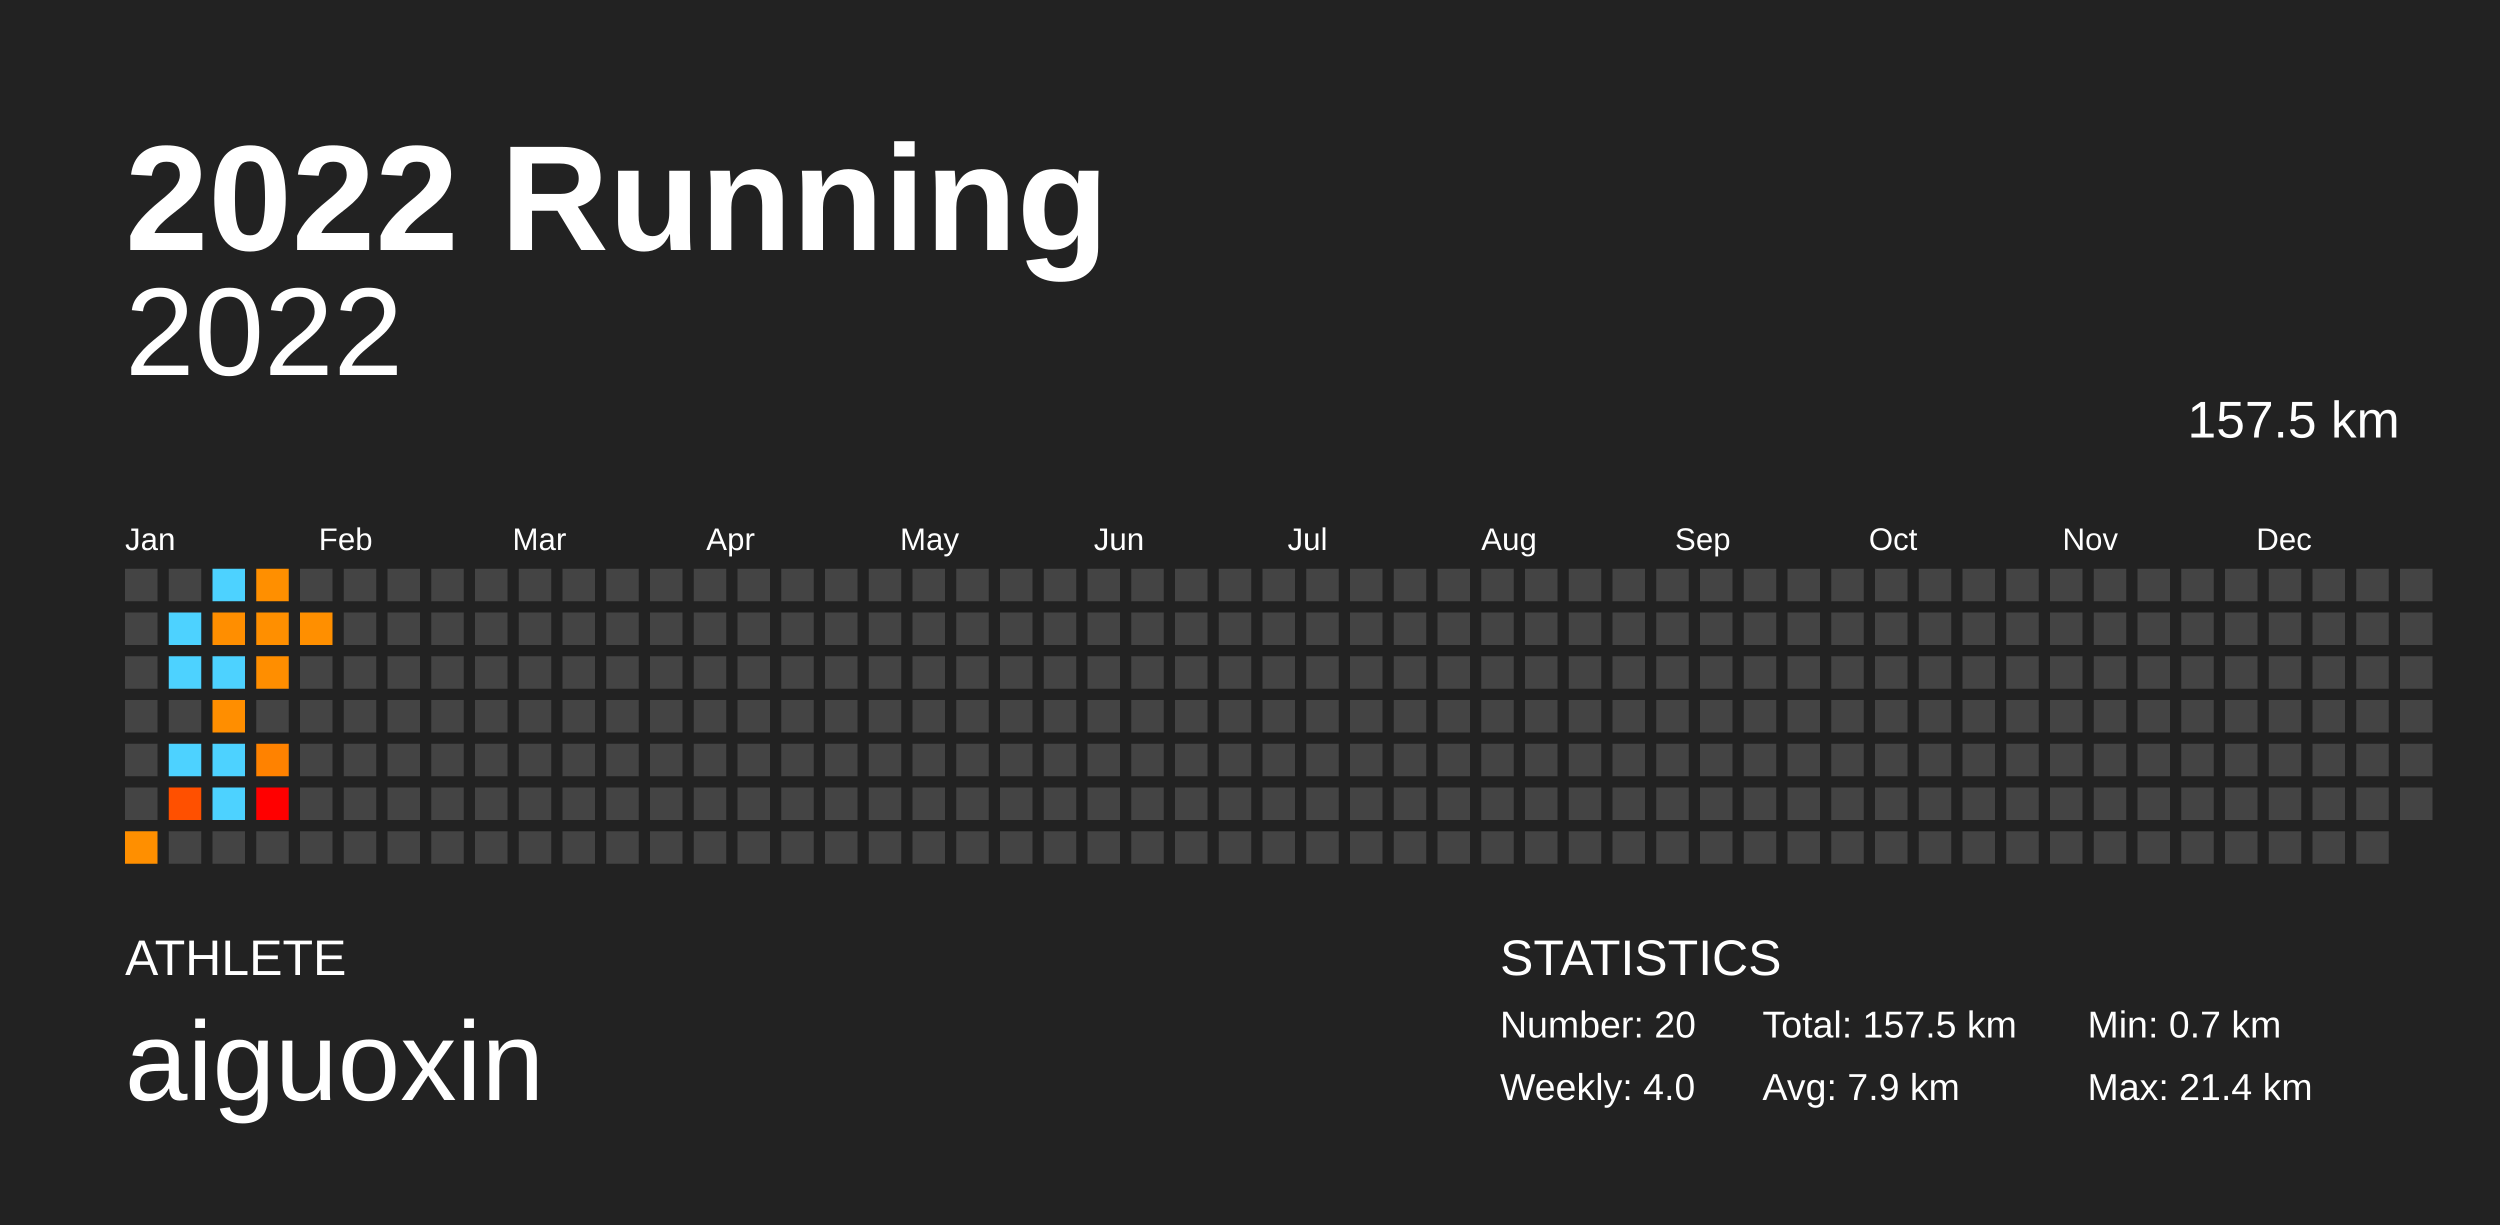
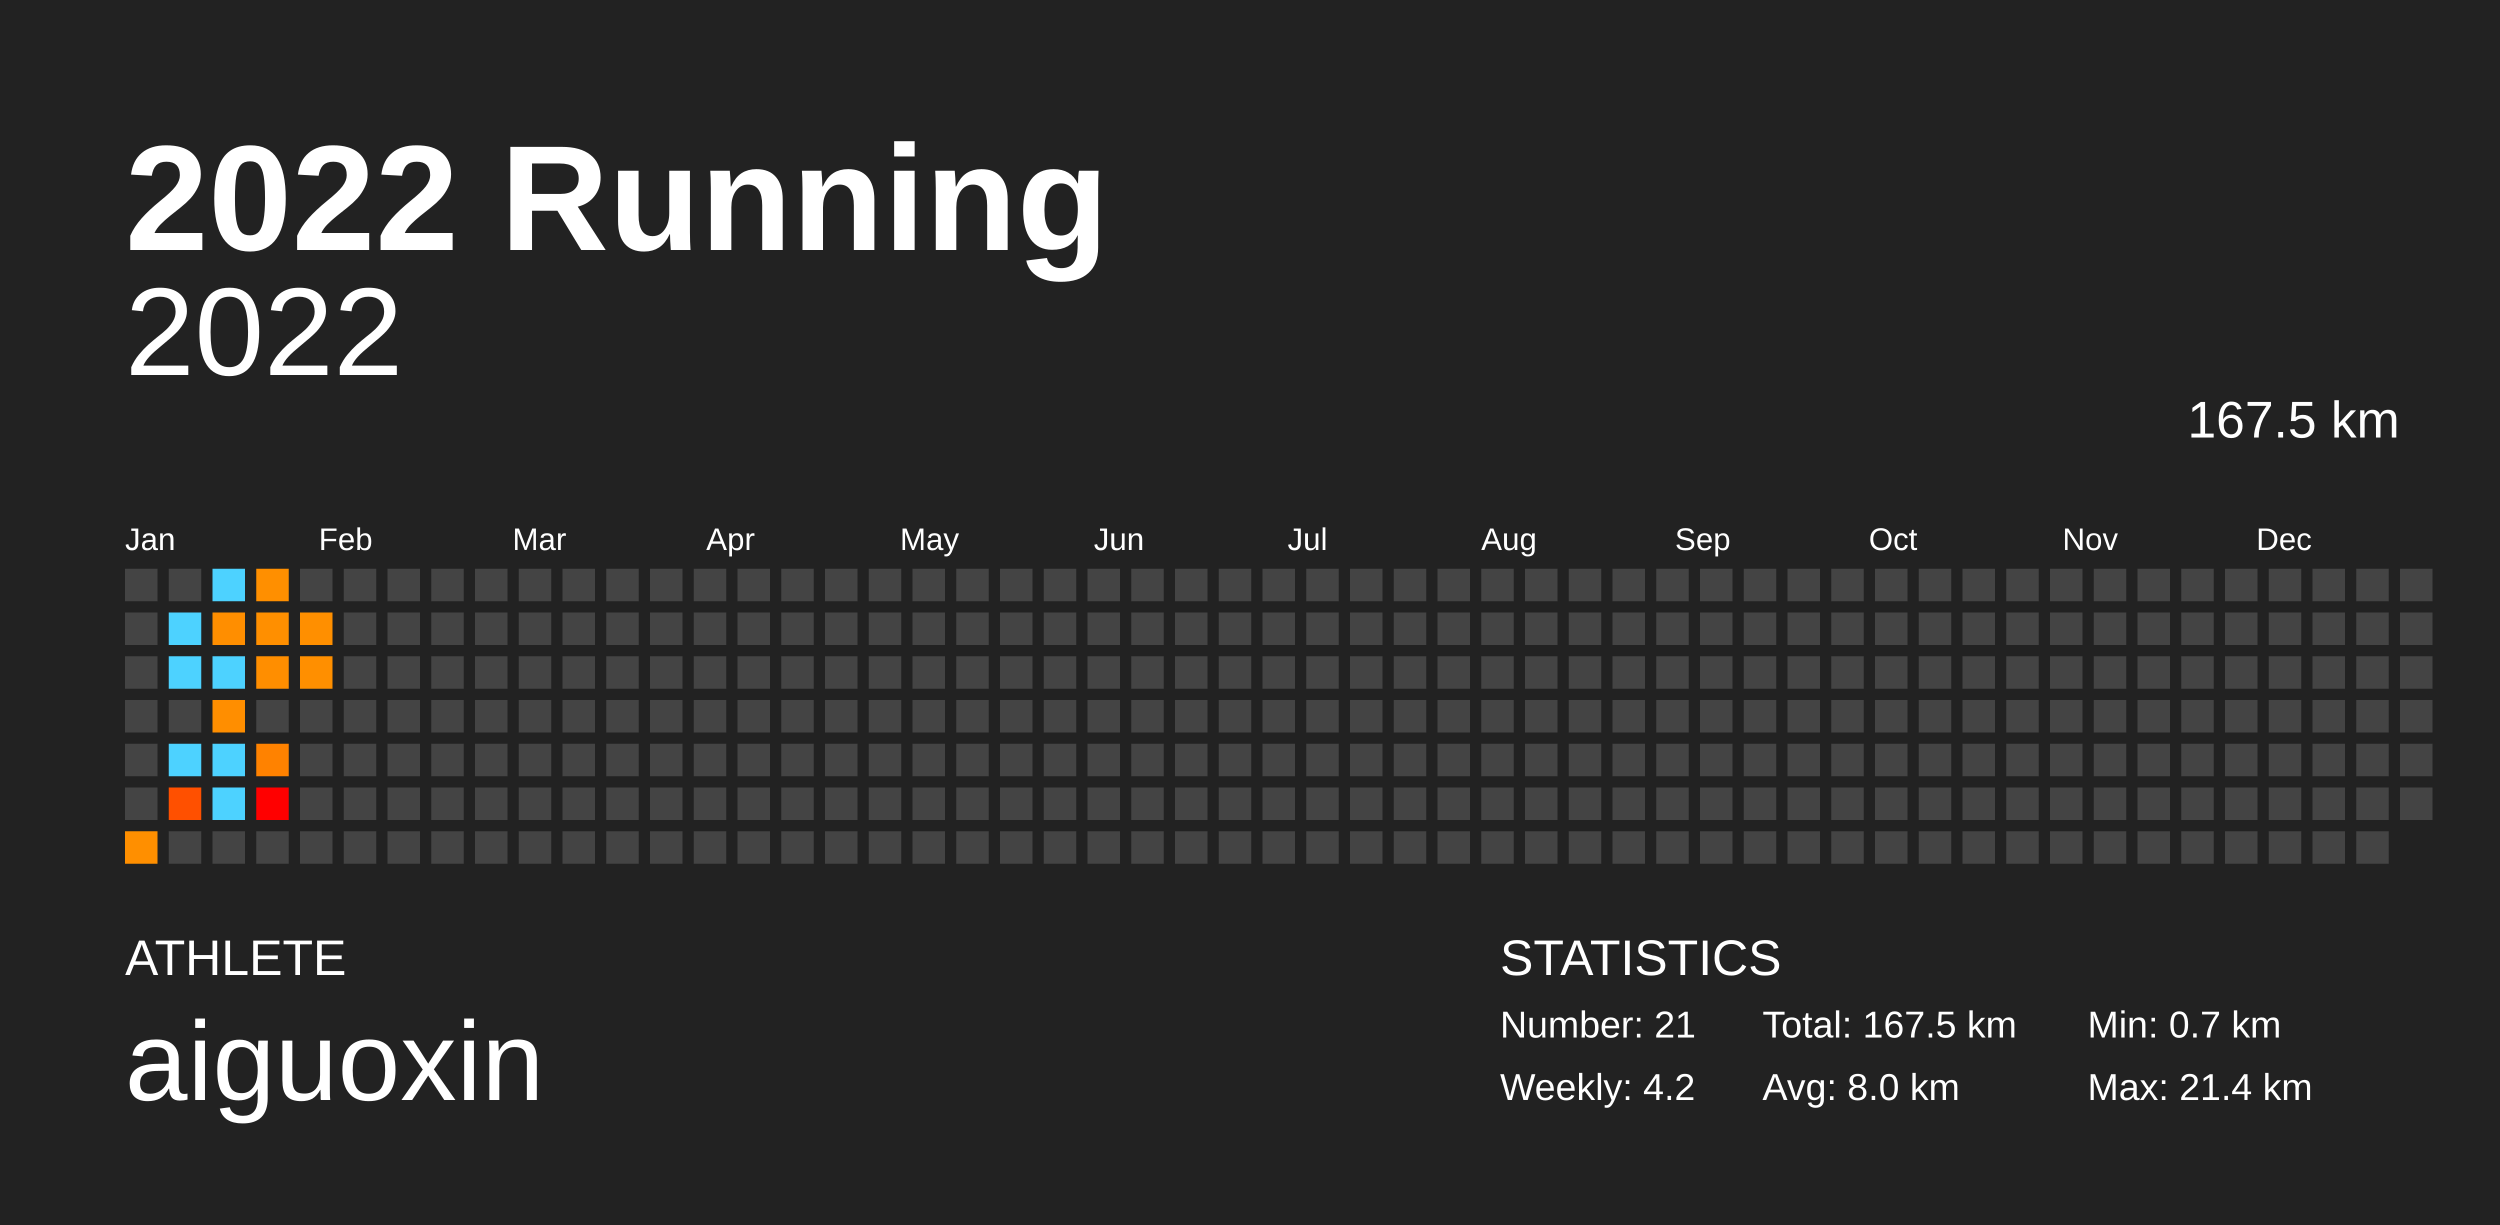
<svg xmlns="http://www.w3.org/2000/svg" baseProfile="full" height="98mm" version="1.1" viewBox="0,0,200,98" width="200mm">
  <defs />
  <rect fill="#222222" height="98" width="200" x="0" y="0" />
  <text fill="#FFFFFF" style="font-size:12px; font-family:Arial; font-weight:bold;" x="10" y="20">2022 Running</text>
  <text fill="#FFFFFF" style="font-size:4px; font-family:Arial" x="10" y="78">ATHLETE</text>
  <text fill="#FFFFFF" style="font-size:9px; font-family:Arial" x="10" y="88">aiguoxin</text>
  <text fill="#FFFFFF" style="font-size:4px; font-family:Arial" x="120" y="78">STATISTICS</text>
-   <text fill="#FFFFFF" style="font-size:3px; font-family:Arial" x="120" y="83">Number: 20</text>
-   <text fill="#FFFFFF" style="font-size:3px; font-family:Arial" x="120" y="88">Weekly: 4.0</text>
-   <text fill="#FFFFFF" style="font-size:3px; font-family:Arial" x="141" y="83">Total: 157.5 km</text>
-   <text fill="#FFFFFF" style="font-size:3px; font-family:Arial" x="141" y="88">Avg: 7.9 km</text>
+   <text fill="#FFFFFF" style="font-size:3px; font-family:Arial" x="120" y="83">Number: 21</text>
+   <text fill="#FFFFFF" style="font-size:3px; font-family:Arial" x="120" y="88">Weekly: 4.2</text>
+   <text fill="#FFFFFF" style="font-size:3px; font-family:Arial" x="141" y="83">Total: 167.5 km</text>
+   <text fill="#FFFFFF" style="font-size:3px; font-family:Arial" x="141" y="88">Avg: 8.0 km</text>
  <text fill="#FFFFFF" style="font-size:3px; font-family:Arial" x="167" y="83">Min: 0.7 km</text>
  <text fill="#FFFFFF" style="font-size:3px; font-family:Arial" x="167" y="88">Max: 21.4 km</text>
  <text alignment-baseline="hanging" fill="#FFFFFF" style="font-size:10.0px; font-family:Arial;" x="10" y="30">2022</text>
-   <text alignment-baseline="hanging" fill="#FFFFFF" style="font-size:4.125px; font-family:Arial;" x="175" y="35">157.5 km</text>
+   <text alignment-baseline="hanging" fill="#FFFFFF" style="font-size:4.125px; font-family:Arial;" x="175" y="35">167.5 km</text>
  <text fill="#FFFFFF" style="font-size:2.5px; font-family:Arial" x="10.0" y="44">Jan</text>
  <text fill="#FFFFFF" style="font-size:2.5px; font-family:Arial" x="25.5" y="44">Feb</text>
  <text fill="#FFFFFF" style="font-size:2.5px; font-family:Arial" x="41.0" y="44">Mar</text>
  <text fill="#FFFFFF" style="font-size:2.5px; font-family:Arial" x="56.5" y="44">Apr</text>
  <text fill="#FFFFFF" style="font-size:2.5px; font-family:Arial" x="72.0" y="44">May</text>
  <text fill="#FFFFFF" style="font-size:2.5px; font-family:Arial" x="87.5" y="44">Jun</text>
  <text fill="#FFFFFF" style="font-size:2.5px; font-family:Arial" x="103.0" y="44">Jul</text>
  <text fill="#FFFFFF" style="font-size:2.5px; font-family:Arial" x="118.5" y="44">Aug</text>
  <text fill="#FFFFFF" style="font-size:2.5px; font-family:Arial" x="134.0" y="44">Sep</text>
  <text fill="#FFFFFF" style="font-size:2.5px; font-family:Arial" x="149.5" y="44">Oct</text>
  <text fill="#FFFFFF" style="font-size:2.5px; font-family:Arial" x="165.0" y="44">Nov</text>
  <text fill="#FFFFFF" style="font-size:2.5px; font-family:Arial" x="180.5" y="44">Dec</text>
  <rect fill="#444444" height="2.6" width="2.6" x="10.0" y="45.5" />
  <rect fill="#444444" height="2.6" width="2.6" x="10.0" y="49.0" />
  <rect fill="#444444" height="2.6" width="2.6" x="10.0" y="52.5" />
  <rect fill="#444444" height="2.6" width="2.6" x="10.0" y="56.0" />
  <rect fill="#444444" height="2.6" width="2.6" x="10.0" y="59.5" />
  <rect fill="#444444" height="2.6" width="2.6" x="10.0" y="63.0" />
  <rect fill="#ff8f00" height="2.6" width="2.6" x="10.0" y="66.5" />
  <rect fill="#444444" height="2.6" width="2.6" x="13.5" y="45.5" />
  <rect fill="#4dd2ff" height="2.6" width="2.6" x="13.5" y="49.0" />
  <rect fill="#4dd2ff" height="2.6" width="2.6" x="13.5" y="52.5" />
  <rect fill="#444444" height="2.6" width="2.6" x="13.5" y="56.0" />
  <rect fill="#4dd2ff" height="2.6" width="2.6" x="13.5" y="59.5" />
  <rect fill="#ff5000" height="2.6" width="2.6" x="13.5" y="63.0" />
  <rect fill="#444444" height="2.6" width="2.6" x="13.5" y="66.5" />
  <rect fill="#4dd2ff" height="2.6" width="2.6" x="17.0" y="45.5" />
  <rect fill="#ff8e00" height="2.6" width="2.6" x="17.0" y="49.0" />
  <rect fill="#4dd2ff" height="2.6" width="2.6" x="17.0" y="52.5" />
  <rect fill="#ff8e00" height="2.6" width="2.6" x="17.0" y="56.0" />
  <rect fill="#4dd2ff" height="2.6" width="2.6" x="17.0" y="59.5" />
  <rect fill="#4dd2ff" height="2.6" width="2.6" x="17.0" y="63.0" />
  <rect fill="#444444" height="2.6" width="2.6" x="17.0" y="66.5" />
  <rect fill="#ff8f00" height="2.6" width="2.6" x="20.5" y="45.5" />
  <rect fill="#ff8f00" height="2.6" width="2.6" x="20.5" y="49.0" />
  <rect fill="#ff8e00" height="2.6" width="2.6" x="20.5" y="52.5" />
  <rect fill="#444444" height="2.6" width="2.6" x="20.5" y="56.0" />
  <rect fill="#ff8200" height="2.6" width="2.6" x="20.5" y="59.5" />
  <rect fill="red" height="2.6" width="2.6" x="20.5" y="63.0" />
  <rect fill="#444444" height="2.6" width="2.6" x="20.5" y="66.5" />
  <rect fill="#444444" height="2.6" width="2.6" x="24.0" y="45.5" />
  <rect fill="#ff8f00" height="2.6" width="2.6" x="24.0" y="49.0" />
-   <rect fill="#444444" height="2.6" width="2.6" x="24.0" y="52.5" />
+   <rect fill="#ff8f00" height="2.6" width="2.6" x="24.0" y="52.5" />
  <rect fill="#444444" height="2.6" width="2.6" x="24.0" y="56.0" />
  <rect fill="#444444" height="2.6" width="2.6" x="24.0" y="59.5" />
  <rect fill="#444444" height="2.6" width="2.6" x="24.0" y="63.0" />
  <rect fill="#444444" height="2.6" width="2.6" x="24.0" y="66.5" />
  <rect fill="#444444" height="2.6" width="2.6" x="27.5" y="45.5" />
  <rect fill="#444444" height="2.6" width="2.6" x="27.5" y="49.0" />
  <rect fill="#444444" height="2.6" width="2.6" x="27.5" y="52.5" />
  <rect fill="#444444" height="2.6" width="2.6" x="27.5" y="56.0" />
  <rect fill="#444444" height="2.6" width="2.6" x="27.5" y="59.5" />
  <rect fill="#444444" height="2.6" width="2.6" x="27.5" y="63.0" />
  <rect fill="#444444" height="2.6" width="2.6" x="27.5" y="66.5" />
  <rect fill="#444444" height="2.6" width="2.6" x="31.0" y="45.5" />
  <rect fill="#444444" height="2.6" width="2.6" x="31.0" y="49.0" />
  <rect fill="#444444" height="2.6" width="2.6" x="31.0" y="52.5" />
  <rect fill="#444444" height="2.6" width="2.6" x="31.0" y="56.0" />
  <rect fill="#444444" height="2.6" width="2.6" x="31.0" y="59.5" />
  <rect fill="#444444" height="2.6" width="2.6" x="31.0" y="63.0" />
  <rect fill="#444444" height="2.6" width="2.6" x="31.0" y="66.5" />
  <rect fill="#444444" height="2.6" width="2.6" x="34.5" y="45.5" />
  <rect fill="#444444" height="2.6" width="2.6" x="34.5" y="49.0" />
  <rect fill="#444444" height="2.6" width="2.6" x="34.5" y="52.5" />
  <rect fill="#444444" height="2.6" width="2.6" x="34.5" y="56.0" />
  <rect fill="#444444" height="2.6" width="2.6" x="34.5" y="59.5" />
  <rect fill="#444444" height="2.6" width="2.6" x="34.5" y="63.0" />
  <rect fill="#444444" height="2.6" width="2.6" x="34.5" y="66.5" />
  <rect fill="#444444" height="2.6" width="2.6" x="38.0" y="45.5" />
  <rect fill="#444444" height="2.6" width="2.6" x="38.0" y="49.0" />
  <rect fill="#444444" height="2.6" width="2.6" x="38.0" y="52.5" />
  <rect fill="#444444" height="2.6" width="2.6" x="38.0" y="56.0" />
  <rect fill="#444444" height="2.6" width="2.6" x="38.0" y="59.5" />
  <rect fill="#444444" height="2.6" width="2.6" x="38.0" y="63.0" />
  <rect fill="#444444" height="2.6" width="2.6" x="38.0" y="66.5" />
  <rect fill="#444444" height="2.6" width="2.6" x="41.5" y="45.5" />
  <rect fill="#444444" height="2.6" width="2.6" x="41.5" y="49.0" />
  <rect fill="#444444" height="2.6" width="2.6" x="41.5" y="52.5" />
  <rect fill="#444444" height="2.6" width="2.6" x="41.5" y="56.0" />
  <rect fill="#444444" height="2.6" width="2.6" x="41.5" y="59.5" />
  <rect fill="#444444" height="2.6" width="2.6" x="41.5" y="63.0" />
  <rect fill="#444444" height="2.6" width="2.6" x="41.5" y="66.5" />
  <rect fill="#444444" height="2.6" width="2.6" x="45.0" y="45.5" />
  <rect fill="#444444" height="2.6" width="2.6" x="45.0" y="49.0" />
  <rect fill="#444444" height="2.6" width="2.6" x="45.0" y="52.5" />
  <rect fill="#444444" height="2.6" width="2.6" x="45.0" y="56.0" />
  <rect fill="#444444" height="2.6" width="2.6" x="45.0" y="59.5" />
  <rect fill="#444444" height="2.6" width="2.6" x="45.0" y="63.0" />
  <rect fill="#444444" height="2.6" width="2.6" x="45.0" y="66.5" />
  <rect fill="#444444" height="2.6" width="2.6" x="48.5" y="45.5" />
  <rect fill="#444444" height="2.6" width="2.6" x="48.5" y="49.0" />
  <rect fill="#444444" height="2.6" width="2.6" x="48.5" y="52.5" />
  <rect fill="#444444" height="2.6" width="2.6" x="48.5" y="56.0" />
  <rect fill="#444444" height="2.6" width="2.6" x="48.5" y="59.5" />
  <rect fill="#444444" height="2.6" width="2.6" x="48.5" y="63.0" />
  <rect fill="#444444" height="2.6" width="2.6" x="48.5" y="66.5" />
  <rect fill="#444444" height="2.6" width="2.6" x="52.0" y="45.5" />
  <rect fill="#444444" height="2.6" width="2.6" x="52.0" y="49.0" />
  <rect fill="#444444" height="2.6" width="2.6" x="52.0" y="52.5" />
  <rect fill="#444444" height="2.6" width="2.6" x="52.0" y="56.0" />
  <rect fill="#444444" height="2.6" width="2.6" x="52.0" y="59.5" />
  <rect fill="#444444" height="2.6" width="2.6" x="52.0" y="63.0" />
  <rect fill="#444444" height="2.6" width="2.6" x="52.0" y="66.5" />
  <rect fill="#444444" height="2.6" width="2.6" x="55.5" y="45.5" />
  <rect fill="#444444" height="2.6" width="2.6" x="55.5" y="49.0" />
  <rect fill="#444444" height="2.6" width="2.6" x="55.5" y="52.5" />
  <rect fill="#444444" height="2.6" width="2.6" x="55.5" y="56.0" />
  <rect fill="#444444" height="2.6" width="2.6" x="55.5" y="59.5" />
  <rect fill="#444444" height="2.6" width="2.6" x="55.5" y="63.0" />
  <rect fill="#444444" height="2.6" width="2.6" x="55.5" y="66.5" />
  <rect fill="#444444" height="2.6" width="2.6" x="59.0" y="45.5" />
  <rect fill="#444444" height="2.6" width="2.6" x="59.0" y="49.0" />
  <rect fill="#444444" height="2.6" width="2.6" x="59.0" y="52.5" />
  <rect fill="#444444" height="2.6" width="2.6" x="59.0" y="56.0" />
  <rect fill="#444444" height="2.6" width="2.6" x="59.0" y="59.5" />
  <rect fill="#444444" height="2.6" width="2.6" x="59.0" y="63.0" />
  <rect fill="#444444" height="2.6" width="2.6" x="59.0" y="66.5" />
  <rect fill="#444444" height="2.6" width="2.6" x="62.5" y="45.5" />
  <rect fill="#444444" height="2.6" width="2.6" x="62.5" y="49.0" />
  <rect fill="#444444" height="2.6" width="2.6" x="62.5" y="52.5" />
  <rect fill="#444444" height="2.6" width="2.6" x="62.5" y="56.0" />
  <rect fill="#444444" height="2.6" width="2.6" x="62.5" y="59.5" />
  <rect fill="#444444" height="2.6" width="2.6" x="62.5" y="63.0" />
  <rect fill="#444444" height="2.6" width="2.6" x="62.5" y="66.5" />
  <rect fill="#444444" height="2.6" width="2.6" x="66.0" y="45.5" />
  <rect fill="#444444" height="2.6" width="2.6" x="66.0" y="49.0" />
  <rect fill="#444444" height="2.6" width="2.6" x="66.0" y="52.5" />
  <rect fill="#444444" height="2.6" width="2.6" x="66.0" y="56.0" />
  <rect fill="#444444" height="2.6" width="2.6" x="66.0" y="59.5" />
  <rect fill="#444444" height="2.6" width="2.6" x="66.0" y="63.0" />
  <rect fill="#444444" height="2.6" width="2.6" x="66.0" y="66.5" />
  <rect fill="#444444" height="2.6" width="2.6" x="69.5" y="45.5" />
  <rect fill="#444444" height="2.6" width="2.6" x="69.5" y="49.0" />
  <rect fill="#444444" height="2.6" width="2.6" x="69.5" y="52.5" />
  <rect fill="#444444" height="2.6" width="2.6" x="69.5" y="56.0" />
  <rect fill="#444444" height="2.6" width="2.6" x="69.5" y="59.5" />
  <rect fill="#444444" height="2.6" width="2.6" x="69.5" y="63.0" />
  <rect fill="#444444" height="2.6" width="2.6" x="69.5" y="66.5" />
  <rect fill="#444444" height="2.6" width="2.6" x="73.0" y="45.5" />
  <rect fill="#444444" height="2.6" width="2.6" x="73.0" y="49.0" />
  <rect fill="#444444" height="2.6" width="2.6" x="73.0" y="52.5" />
  <rect fill="#444444" height="2.6" width="2.6" x="73.0" y="56.0" />
  <rect fill="#444444" height="2.6" width="2.6" x="73.0" y="59.5" />
  <rect fill="#444444" height="2.6" width="2.6" x="73.0" y="63.0" />
  <rect fill="#444444" height="2.6" width="2.6" x="73.0" y="66.5" />
  <rect fill="#444444" height="2.6" width="2.6" x="76.5" y="45.5" />
  <rect fill="#444444" height="2.6" width="2.6" x="76.5" y="49.0" />
  <rect fill="#444444" height="2.6" width="2.6" x="76.5" y="52.5" />
  <rect fill="#444444" height="2.6" width="2.6" x="76.5" y="56.0" />
  <rect fill="#444444" height="2.6" width="2.6" x="76.5" y="59.5" />
  <rect fill="#444444" height="2.6" width="2.6" x="76.5" y="63.0" />
  <rect fill="#444444" height="2.6" width="2.6" x="76.5" y="66.5" />
  <rect fill="#444444" height="2.6" width="2.6" x="80.0" y="45.5" />
  <rect fill="#444444" height="2.6" width="2.6" x="80.0" y="49.0" />
  <rect fill="#444444" height="2.6" width="2.6" x="80.0" y="52.5" />
  <rect fill="#444444" height="2.6" width="2.6" x="80.0" y="56.0" />
  <rect fill="#444444" height="2.6" width="2.6" x="80.0" y="59.5" />
  <rect fill="#444444" height="2.6" width="2.6" x="80.0" y="63.0" />
  <rect fill="#444444" height="2.6" width="2.6" x="80.0" y="66.5" />
  <rect fill="#444444" height="2.6" width="2.6" x="83.5" y="45.5" />
  <rect fill="#444444" height="2.6" width="2.6" x="83.5" y="49.0" />
  <rect fill="#444444" height="2.6" width="2.6" x="83.5" y="52.5" />
  <rect fill="#444444" height="2.6" width="2.6" x="83.5" y="56.0" />
  <rect fill="#444444" height="2.6" width="2.6" x="83.5" y="59.5" />
  <rect fill="#444444" height="2.6" width="2.6" x="83.5" y="63.0" />
  <rect fill="#444444" height="2.6" width="2.6" x="83.5" y="66.5" />
  <rect fill="#444444" height="2.6" width="2.6" x="87.0" y="45.5" />
  <rect fill="#444444" height="2.6" width="2.6" x="87.0" y="49.0" />
  <rect fill="#444444" height="2.6" width="2.6" x="87.0" y="52.5" />
  <rect fill="#444444" height="2.6" width="2.6" x="87.0" y="56.0" />
  <rect fill="#444444" height="2.6" width="2.6" x="87.0" y="59.5" />
  <rect fill="#444444" height="2.6" width="2.6" x="87.0" y="63.0" />
  <rect fill="#444444" height="2.6" width="2.6" x="87.0" y="66.5" />
  <rect fill="#444444" height="2.6" width="2.6" x="90.5" y="45.5" />
  <rect fill="#444444" height="2.6" width="2.6" x="90.5" y="49.0" />
  <rect fill="#444444" height="2.6" width="2.6" x="90.5" y="52.5" />
  <rect fill="#444444" height="2.6" width="2.6" x="90.5" y="56.0" />
  <rect fill="#444444" height="2.6" width="2.6" x="90.5" y="59.5" />
  <rect fill="#444444" height="2.6" width="2.6" x="90.5" y="63.0" />
  <rect fill="#444444" height="2.6" width="2.6" x="90.5" y="66.5" />
  <rect fill="#444444" height="2.6" width="2.6" x="94.0" y="45.5" />
  <rect fill="#444444" height="2.6" width="2.6" x="94.0" y="49.0" />
  <rect fill="#444444" height="2.6" width="2.6" x="94.0" y="52.5" />
  <rect fill="#444444" height="2.6" width="2.6" x="94.0" y="56.0" />
  <rect fill="#444444" height="2.6" width="2.6" x="94.0" y="59.5" />
  <rect fill="#444444" height="2.6" width="2.6" x="94.0" y="63.0" />
  <rect fill="#444444" height="2.6" width="2.6" x="94.0" y="66.5" />
  <rect fill="#444444" height="2.6" width="2.6" x="97.5" y="45.5" />
  <rect fill="#444444" height="2.6" width="2.6" x="97.5" y="49.0" />
  <rect fill="#444444" height="2.6" width="2.6" x="97.5" y="52.5" />
  <rect fill="#444444" height="2.6" width="2.6" x="97.5" y="56.0" />
  <rect fill="#444444" height="2.6" width="2.6" x="97.5" y="59.5" />
  <rect fill="#444444" height="2.6" width="2.6" x="97.5" y="63.0" />
  <rect fill="#444444" height="2.6" width="2.6" x="97.5" y="66.5" />
  <rect fill="#444444" height="2.6" width="2.6" x="101.0" y="45.5" />
  <rect fill="#444444" height="2.6" width="2.6" x="101.0" y="49.0" />
  <rect fill="#444444" height="2.6" width="2.6" x="101.0" y="52.5" />
  <rect fill="#444444" height="2.6" width="2.6" x="101.0" y="56.0" />
  <rect fill="#444444" height="2.6" width="2.6" x="101.0" y="59.5" />
  <rect fill="#444444" height="2.6" width="2.6" x="101.0" y="63.0" />
  <rect fill="#444444" height="2.6" width="2.6" x="101.0" y="66.5" />
  <rect fill="#444444" height="2.6" width="2.6" x="104.5" y="45.5" />
  <rect fill="#444444" height="2.6" width="2.6" x="104.5" y="49.0" />
  <rect fill="#444444" height="2.6" width="2.6" x="104.5" y="52.5" />
  <rect fill="#444444" height="2.6" width="2.6" x="104.5" y="56.0" />
  <rect fill="#444444" height="2.6" width="2.6" x="104.5" y="59.5" />
  <rect fill="#444444" height="2.6" width="2.6" x="104.5" y="63.0" />
  <rect fill="#444444" height="2.6" width="2.6" x="104.5" y="66.5" />
  <rect fill="#444444" height="2.6" width="2.6" x="108.0" y="45.5" />
  <rect fill="#444444" height="2.6" width="2.6" x="108.0" y="49.0" />
  <rect fill="#444444" height="2.6" width="2.6" x="108.0" y="52.5" />
  <rect fill="#444444" height="2.6" width="2.6" x="108.0" y="56.0" />
  <rect fill="#444444" height="2.6" width="2.6" x="108.0" y="59.5" />
  <rect fill="#444444" height="2.6" width="2.6" x="108.0" y="63.0" />
  <rect fill="#444444" height="2.6" width="2.6" x="108.0" y="66.5" />
  <rect fill="#444444" height="2.6" width="2.6" x="111.5" y="45.5" />
  <rect fill="#444444" height="2.6" width="2.6" x="111.5" y="49.0" />
  <rect fill="#444444" height="2.6" width="2.6" x="111.5" y="52.5" />
  <rect fill="#444444" height="2.6" width="2.6" x="111.5" y="56.0" />
  <rect fill="#444444" height="2.6" width="2.6" x="111.5" y="59.5" />
  <rect fill="#444444" height="2.6" width="2.6" x="111.5" y="63.0" />
  <rect fill="#444444" height="2.6" width="2.6" x="111.5" y="66.5" />
  <rect fill="#444444" height="2.6" width="2.6" x="115.0" y="45.5" />
  <rect fill="#444444" height="2.6" width="2.6" x="115.0" y="49.0" />
  <rect fill="#444444" height="2.6" width="2.6" x="115.0" y="52.5" />
  <rect fill="#444444" height="2.6" width="2.6" x="115.0" y="56.0" />
  <rect fill="#444444" height="2.6" width="2.6" x="115.0" y="59.5" />
  <rect fill="#444444" height="2.6" width="2.6" x="115.0" y="63.0" />
  <rect fill="#444444" height="2.6" width="2.6" x="115.0" y="66.5" />
  <rect fill="#444444" height="2.6" width="2.6" x="118.5" y="45.5" />
  <rect fill="#444444" height="2.6" width="2.6" x="118.5" y="49.0" />
  <rect fill="#444444" height="2.6" width="2.6" x="118.5" y="52.5" />
  <rect fill="#444444" height="2.6" width="2.6" x="118.5" y="56.0" />
  <rect fill="#444444" height="2.6" width="2.6" x="118.5" y="59.5" />
  <rect fill="#444444" height="2.6" width="2.6" x="118.5" y="63.0" />
  <rect fill="#444444" height="2.6" width="2.6" x="118.5" y="66.5" />
  <rect fill="#444444" height="2.6" width="2.6" x="122.0" y="45.5" />
  <rect fill="#444444" height="2.6" width="2.6" x="122.0" y="49.0" />
  <rect fill="#444444" height="2.6" width="2.6" x="122.0" y="52.5" />
  <rect fill="#444444" height="2.6" width="2.6" x="122.0" y="56.0" />
  <rect fill="#444444" height="2.6" width="2.6" x="122.0" y="59.5" />
  <rect fill="#444444" height="2.6" width="2.6" x="122.0" y="63.0" />
  <rect fill="#444444" height="2.6" width="2.6" x="122.0" y="66.5" />
  <rect fill="#444444" height="2.6" width="2.6" x="125.5" y="45.5" />
  <rect fill="#444444" height="2.6" width="2.6" x="125.5" y="49.0" />
  <rect fill="#444444" height="2.6" width="2.6" x="125.5" y="52.5" />
  <rect fill="#444444" height="2.6" width="2.6" x="125.5" y="56.0" />
  <rect fill="#444444" height="2.6" width="2.6" x="125.5" y="59.5" />
  <rect fill="#444444" height="2.6" width="2.6" x="125.5" y="63.0" />
  <rect fill="#444444" height="2.6" width="2.6" x="125.5" y="66.5" />
  <rect fill="#444444" height="2.6" width="2.6" x="129.0" y="45.5" />
  <rect fill="#444444" height="2.6" width="2.6" x="129.0" y="49.0" />
  <rect fill="#444444" height="2.6" width="2.6" x="129.0" y="52.5" />
  <rect fill="#444444" height="2.6" width="2.6" x="129.0" y="56.0" />
  <rect fill="#444444" height="2.6" width="2.6" x="129.0" y="59.5" />
  <rect fill="#444444" height="2.6" width="2.6" x="129.0" y="63.0" />
  <rect fill="#444444" height="2.6" width="2.6" x="129.0" y="66.5" />
  <rect fill="#444444" height="2.6" width="2.6" x="132.5" y="45.5" />
  <rect fill="#444444" height="2.6" width="2.6" x="132.5" y="49.0" />
  <rect fill="#444444" height="2.6" width="2.6" x="132.5" y="52.5" />
  <rect fill="#444444" height="2.6" width="2.6" x="132.5" y="56.0" />
  <rect fill="#444444" height="2.6" width="2.6" x="132.5" y="59.5" />
  <rect fill="#444444" height="2.6" width="2.6" x="132.5" y="63.0" />
  <rect fill="#444444" height="2.6" width="2.6" x="132.5" y="66.5" />
  <rect fill="#444444" height="2.6" width="2.6" x="136.0" y="45.5" />
  <rect fill="#444444" height="2.6" width="2.6" x="136.0" y="49.0" />
  <rect fill="#444444" height="2.6" width="2.6" x="136.0" y="52.5" />
  <rect fill="#444444" height="2.6" width="2.6" x="136.0" y="56.0" />
  <rect fill="#444444" height="2.6" width="2.6" x="136.0" y="59.5" />
  <rect fill="#444444" height="2.6" width="2.6" x="136.0" y="63.0" />
  <rect fill="#444444" height="2.6" width="2.6" x="136.0" y="66.5" />
  <rect fill="#444444" height="2.6" width="2.6" x="139.5" y="45.5" />
  <rect fill="#444444" height="2.6" width="2.6" x="139.5" y="49.0" />
  <rect fill="#444444" height="2.6" width="2.6" x="139.5" y="52.5" />
  <rect fill="#444444" height="2.6" width="2.6" x="139.5" y="56.0" />
  <rect fill="#444444" height="2.6" width="2.6" x="139.5" y="59.5" />
  <rect fill="#444444" height="2.6" width="2.6" x="139.5" y="63.0" />
  <rect fill="#444444" height="2.6" width="2.6" x="139.5" y="66.5" />
  <rect fill="#444444" height="2.6" width="2.6" x="143.0" y="45.5" />
  <rect fill="#444444" height="2.6" width="2.6" x="143.0" y="49.0" />
  <rect fill="#444444" height="2.6" width="2.6" x="143.0" y="52.5" />
  <rect fill="#444444" height="2.6" width="2.6" x="143.0" y="56.0" />
  <rect fill="#444444" height="2.6" width="2.6" x="143.0" y="59.5" />
  <rect fill="#444444" height="2.6" width="2.6" x="143.0" y="63.0" />
  <rect fill="#444444" height="2.6" width="2.6" x="143.0" y="66.5" />
  <rect fill="#444444" height="2.6" width="2.6" x="146.5" y="45.5" />
  <rect fill="#444444" height="2.6" width="2.6" x="146.5" y="49.0" />
  <rect fill="#444444" height="2.6" width="2.6" x="146.5" y="52.5" />
  <rect fill="#444444" height="2.6" width="2.6" x="146.5" y="56.0" />
  <rect fill="#444444" height="2.6" width="2.6" x="146.5" y="59.5" />
  <rect fill="#444444" height="2.6" width="2.6" x="146.5" y="63.0" />
  <rect fill="#444444" height="2.6" width="2.6" x="146.5" y="66.5" />
  <rect fill="#444444" height="2.6" width="2.6" x="150.0" y="45.5" />
  <rect fill="#444444" height="2.6" width="2.6" x="150.0" y="49.0" />
  <rect fill="#444444" height="2.6" width="2.6" x="150.0" y="52.5" />
  <rect fill="#444444" height="2.6" width="2.6" x="150.0" y="56.0" />
  <rect fill="#444444" height="2.6" width="2.6" x="150.0" y="59.5" />
  <rect fill="#444444" height="2.6" width="2.6" x="150.0" y="63.0" />
  <rect fill="#444444" height="2.6" width="2.6" x="150.0" y="66.5" />
  <rect fill="#444444" height="2.6" width="2.6" x="153.5" y="45.5" />
  <rect fill="#444444" height="2.6" width="2.6" x="153.5" y="49.0" />
  <rect fill="#444444" height="2.6" width="2.6" x="153.5" y="52.5" />
  <rect fill="#444444" height="2.6" width="2.6" x="153.5" y="56.0" />
  <rect fill="#444444" height="2.6" width="2.6" x="153.5" y="59.5" />
  <rect fill="#444444" height="2.6" width="2.6" x="153.5" y="63.0" />
  <rect fill="#444444" height="2.6" width="2.6" x="153.5" y="66.5" />
  <rect fill="#444444" height="2.6" width="2.6" x="157.0" y="45.5" />
  <rect fill="#444444" height="2.6" width="2.6" x="157.0" y="49.0" />
  <rect fill="#444444" height="2.6" width="2.6" x="157.0" y="52.5" />
  <rect fill="#444444" height="2.6" width="2.6" x="157.0" y="56.0" />
  <rect fill="#444444" height="2.6" width="2.6" x="157.0" y="59.5" />
  <rect fill="#444444" height="2.6" width="2.6" x="157.0" y="63.0" />
  <rect fill="#444444" height="2.6" width="2.6" x="157.0" y="66.5" />
  <rect fill="#444444" height="2.6" width="2.6" x="160.5" y="45.5" />
  <rect fill="#444444" height="2.6" width="2.6" x="160.5" y="49.0" />
  <rect fill="#444444" height="2.6" width="2.6" x="160.5" y="52.5" />
  <rect fill="#444444" height="2.6" width="2.6" x="160.5" y="56.0" />
  <rect fill="#444444" height="2.6" width="2.6" x="160.5" y="59.5" />
  <rect fill="#444444" height="2.6" width="2.6" x="160.5" y="63.0" />
  <rect fill="#444444" height="2.6" width="2.6" x="160.5" y="66.5" />
  <rect fill="#444444" height="2.6" width="2.6" x="164.0" y="45.5" />
  <rect fill="#444444" height="2.6" width="2.6" x="164.0" y="49.0" />
  <rect fill="#444444" height="2.6" width="2.6" x="164.0" y="52.5" />
  <rect fill="#444444" height="2.6" width="2.6" x="164.0" y="56.0" />
  <rect fill="#444444" height="2.6" width="2.6" x="164.0" y="59.5" />
  <rect fill="#444444" height="2.6" width="2.6" x="164.0" y="63.0" />
  <rect fill="#444444" height="2.6" width="2.6" x="164.0" y="66.5" />
  <rect fill="#444444" height="2.6" width="2.6" x="167.5" y="45.5" />
  <rect fill="#444444" height="2.6" width="2.6" x="167.5" y="49.0" />
  <rect fill="#444444" height="2.6" width="2.6" x="167.5" y="52.5" />
  <rect fill="#444444" height="2.6" width="2.6" x="167.5" y="56.0" />
  <rect fill="#444444" height="2.6" width="2.6" x="167.5" y="59.5" />
  <rect fill="#444444" height="2.6" width="2.6" x="167.5" y="63.0" />
  <rect fill="#444444" height="2.6" width="2.6" x="167.5" y="66.5" />
  <rect fill="#444444" height="2.6" width="2.6" x="171.0" y="45.5" />
  <rect fill="#444444" height="2.6" width="2.6" x="171.0" y="49.0" />
  <rect fill="#444444" height="2.6" width="2.6" x="171.0" y="52.5" />
  <rect fill="#444444" height="2.6" width="2.6" x="171.0" y="56.0" />
  <rect fill="#444444" height="2.6" width="2.6" x="171.0" y="59.5" />
  <rect fill="#444444" height="2.6" width="2.6" x="171.0" y="63.0" />
  <rect fill="#444444" height="2.6" width="2.6" x="171.0" y="66.5" />
  <rect fill="#444444" height="2.6" width="2.6" x="174.5" y="45.5" />
  <rect fill="#444444" height="2.6" width="2.6" x="174.5" y="49.0" />
  <rect fill="#444444" height="2.6" width="2.6" x="174.5" y="52.5" />
  <rect fill="#444444" height="2.6" width="2.6" x="174.5" y="56.0" />
  <rect fill="#444444" height="2.6" width="2.6" x="174.5" y="59.5" />
  <rect fill="#444444" height="2.6" width="2.6" x="174.5" y="63.0" />
  <rect fill="#444444" height="2.6" width="2.6" x="174.5" y="66.5" />
  <rect fill="#444444" height="2.6" width="2.6" x="178.0" y="45.5" />
  <rect fill="#444444" height="2.6" width="2.6" x="178.0" y="49.0" />
  <rect fill="#444444" height="2.6" width="2.6" x="178.0" y="52.5" />
  <rect fill="#444444" height="2.6" width="2.6" x="178.0" y="56.0" />
  <rect fill="#444444" height="2.6" width="2.6" x="178.0" y="59.5" />
  <rect fill="#444444" height="2.6" width="2.6" x="178.0" y="63.0" />
  <rect fill="#444444" height="2.6" width="2.6" x="178.0" y="66.5" />
  <rect fill="#444444" height="2.6" width="2.6" x="181.5" y="45.5" />
  <rect fill="#444444" height="2.6" width="2.6" x="181.5" y="49.0" />
  <rect fill="#444444" height="2.6" width="2.6" x="181.5" y="52.5" />
  <rect fill="#444444" height="2.6" width="2.6" x="181.5" y="56.0" />
  <rect fill="#444444" height="2.6" width="2.6" x="181.5" y="59.5" />
  <rect fill="#444444" height="2.6" width="2.6" x="181.5" y="63.0" />
  <rect fill="#444444" height="2.6" width="2.6" x="181.5" y="66.5" />
  <rect fill="#444444" height="2.6" width="2.6" x="185.0" y="45.5" />
  <rect fill="#444444" height="2.6" width="2.6" x="185.0" y="49.0" />
  <rect fill="#444444" height="2.6" width="2.6" x="185.0" y="52.5" />
  <rect fill="#444444" height="2.6" width="2.6" x="185.0" y="56.0" />
  <rect fill="#444444" height="2.6" width="2.6" x="185.0" y="59.5" />
  <rect fill="#444444" height="2.6" width="2.6" x="185.0" y="63.0" />
  <rect fill="#444444" height="2.6" width="2.6" x="185.0" y="66.5" />
  <rect fill="#444444" height="2.6" width="2.6" x="188.5" y="45.5" />
  <rect fill="#444444" height="2.6" width="2.6" x="188.5" y="49.0" />
  <rect fill="#444444" height="2.6" width="2.6" x="188.5" y="52.5" />
  <rect fill="#444444" height="2.6" width="2.6" x="188.5" y="56.0" />
  <rect fill="#444444" height="2.6" width="2.6" x="188.5" y="59.5" />
  <rect fill="#444444" height="2.6" width="2.6" x="188.5" y="63.0" />
  <rect fill="#444444" height="2.6" width="2.6" x="188.5" y="66.5" />
  <rect fill="#444444" height="2.6" width="2.6" x="192.0" y="45.5" />
  <rect fill="#444444" height="2.6" width="2.6" x="192.0" y="49.0" />
  <rect fill="#444444" height="2.6" width="2.6" x="192.0" y="52.5" />
  <rect fill="#444444" height="2.6" width="2.6" x="192.0" y="56.0" />
  <rect fill="#444444" height="2.6" width="2.6" x="192.0" y="59.5" />
  <rect fill="#444444" height="2.6" width="2.6" x="192.0" y="63.0" />
</svg>
